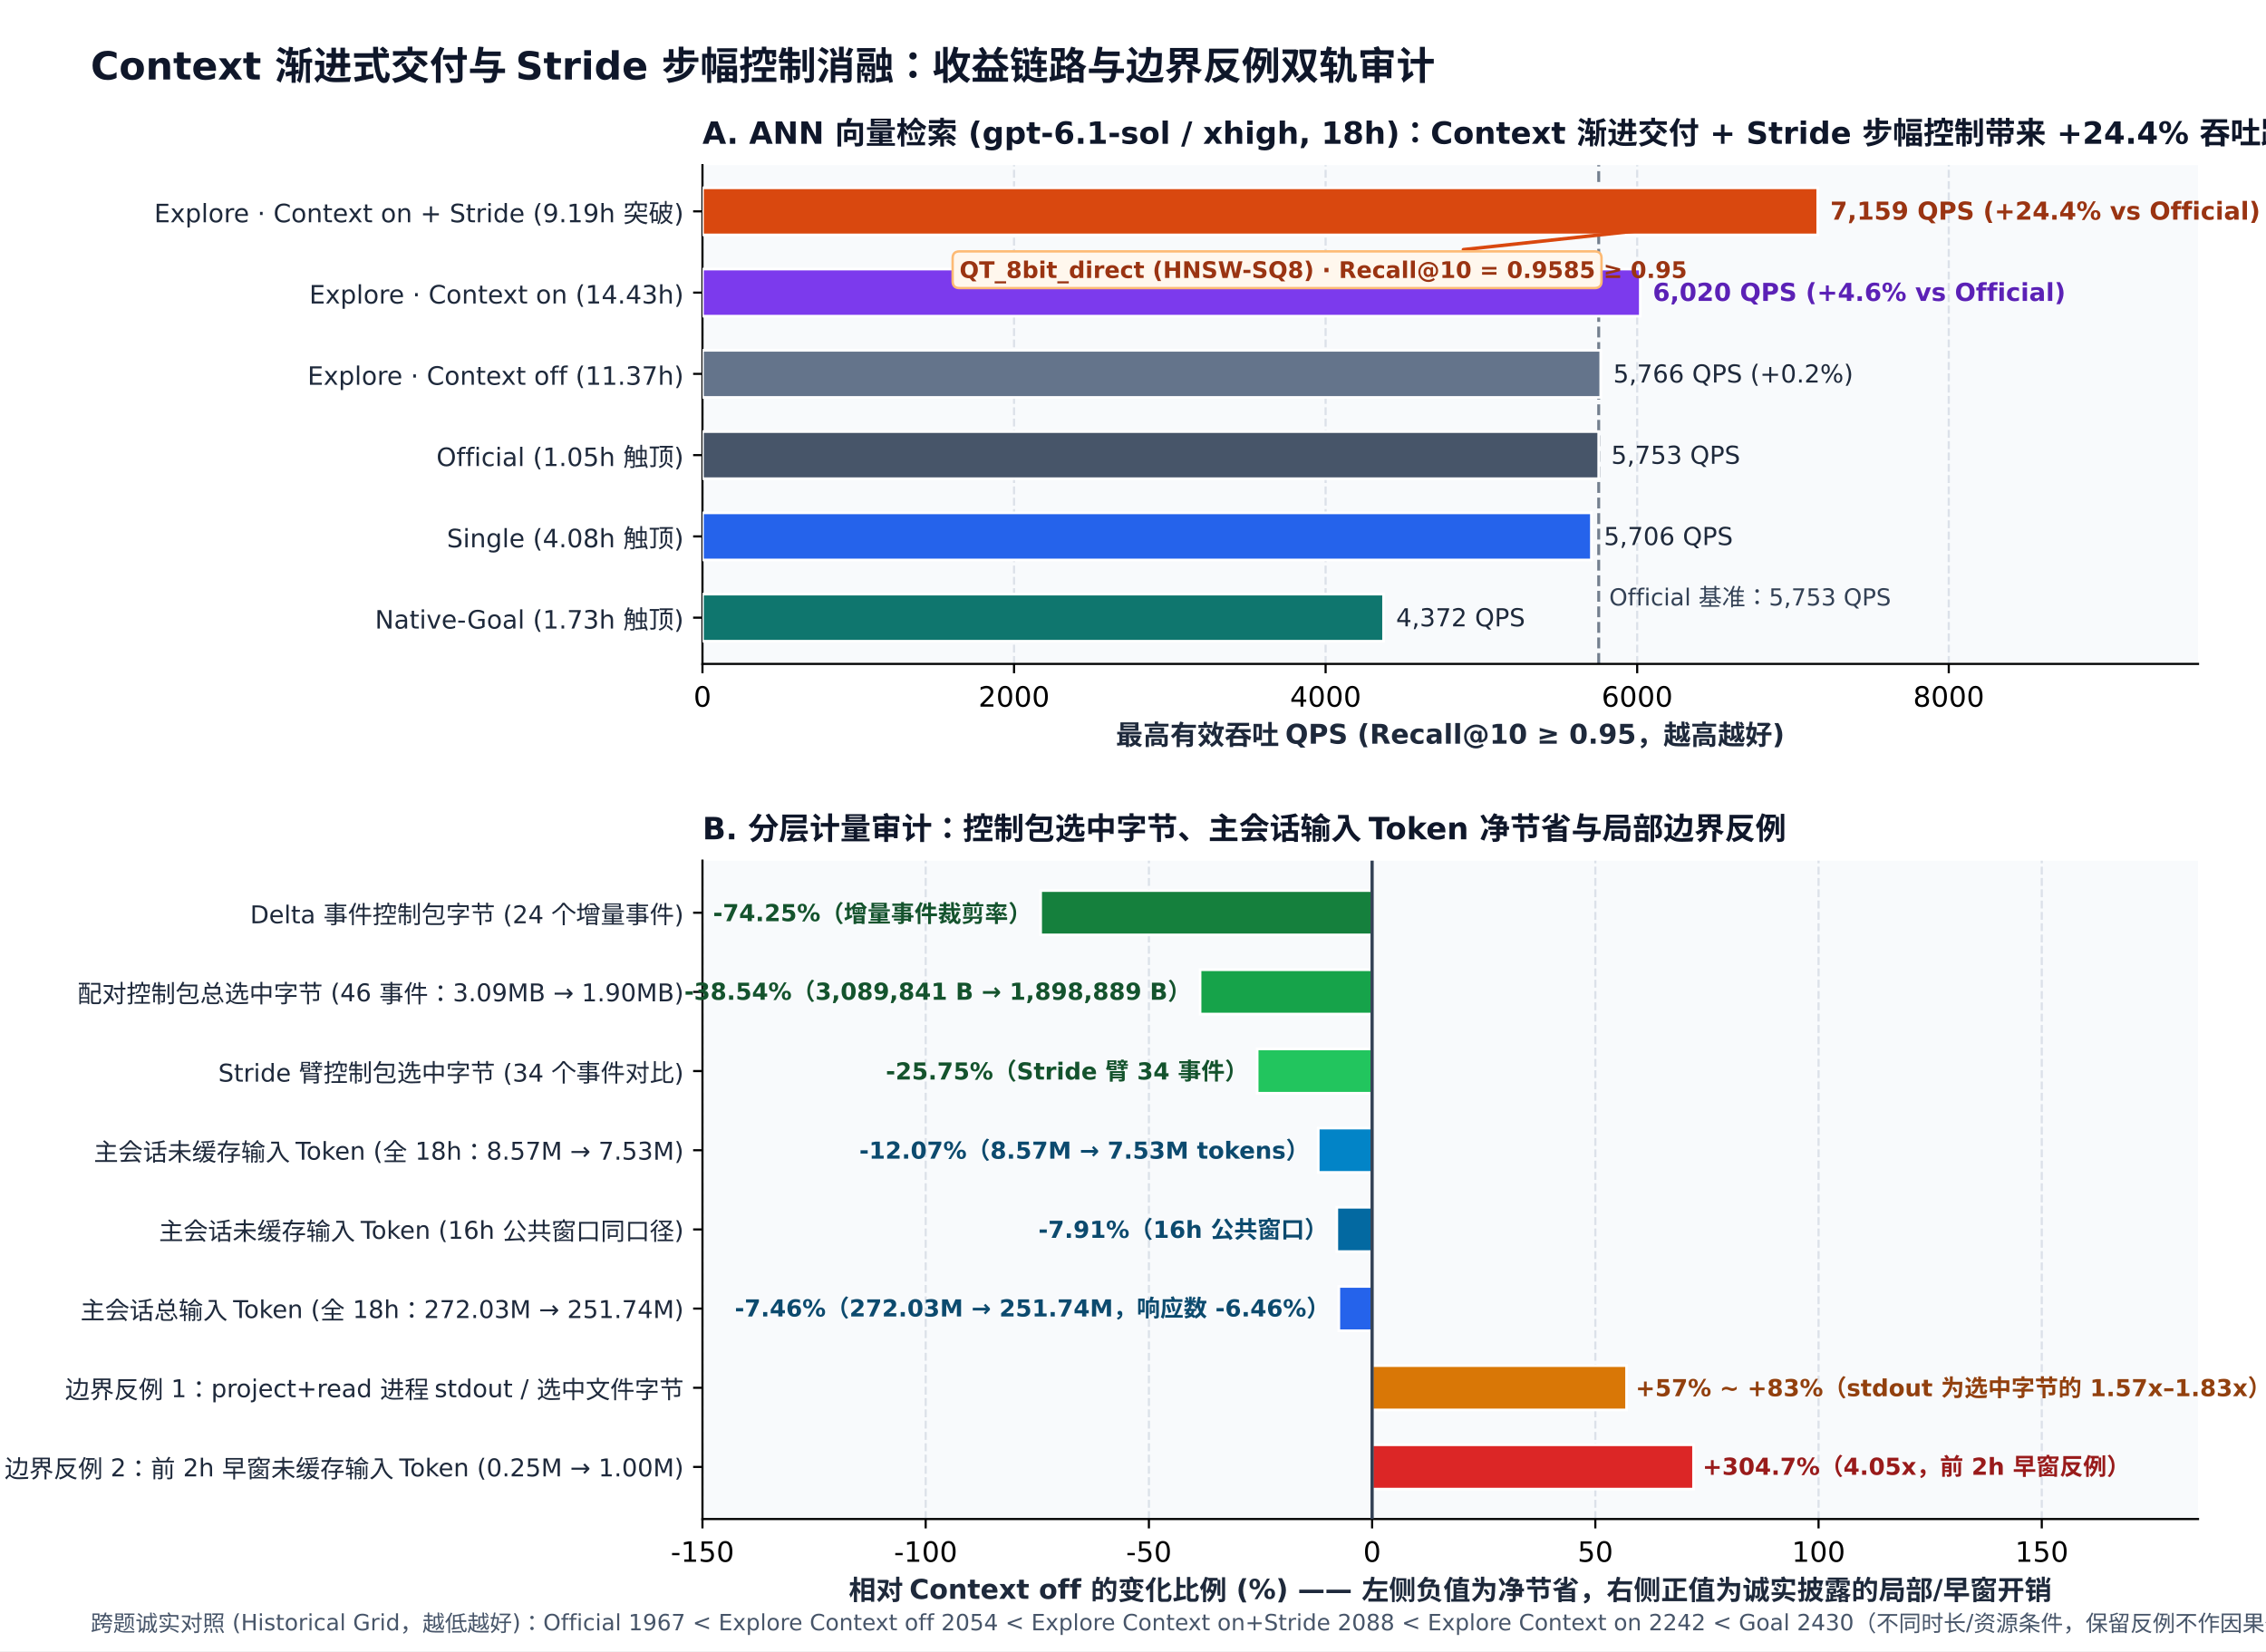
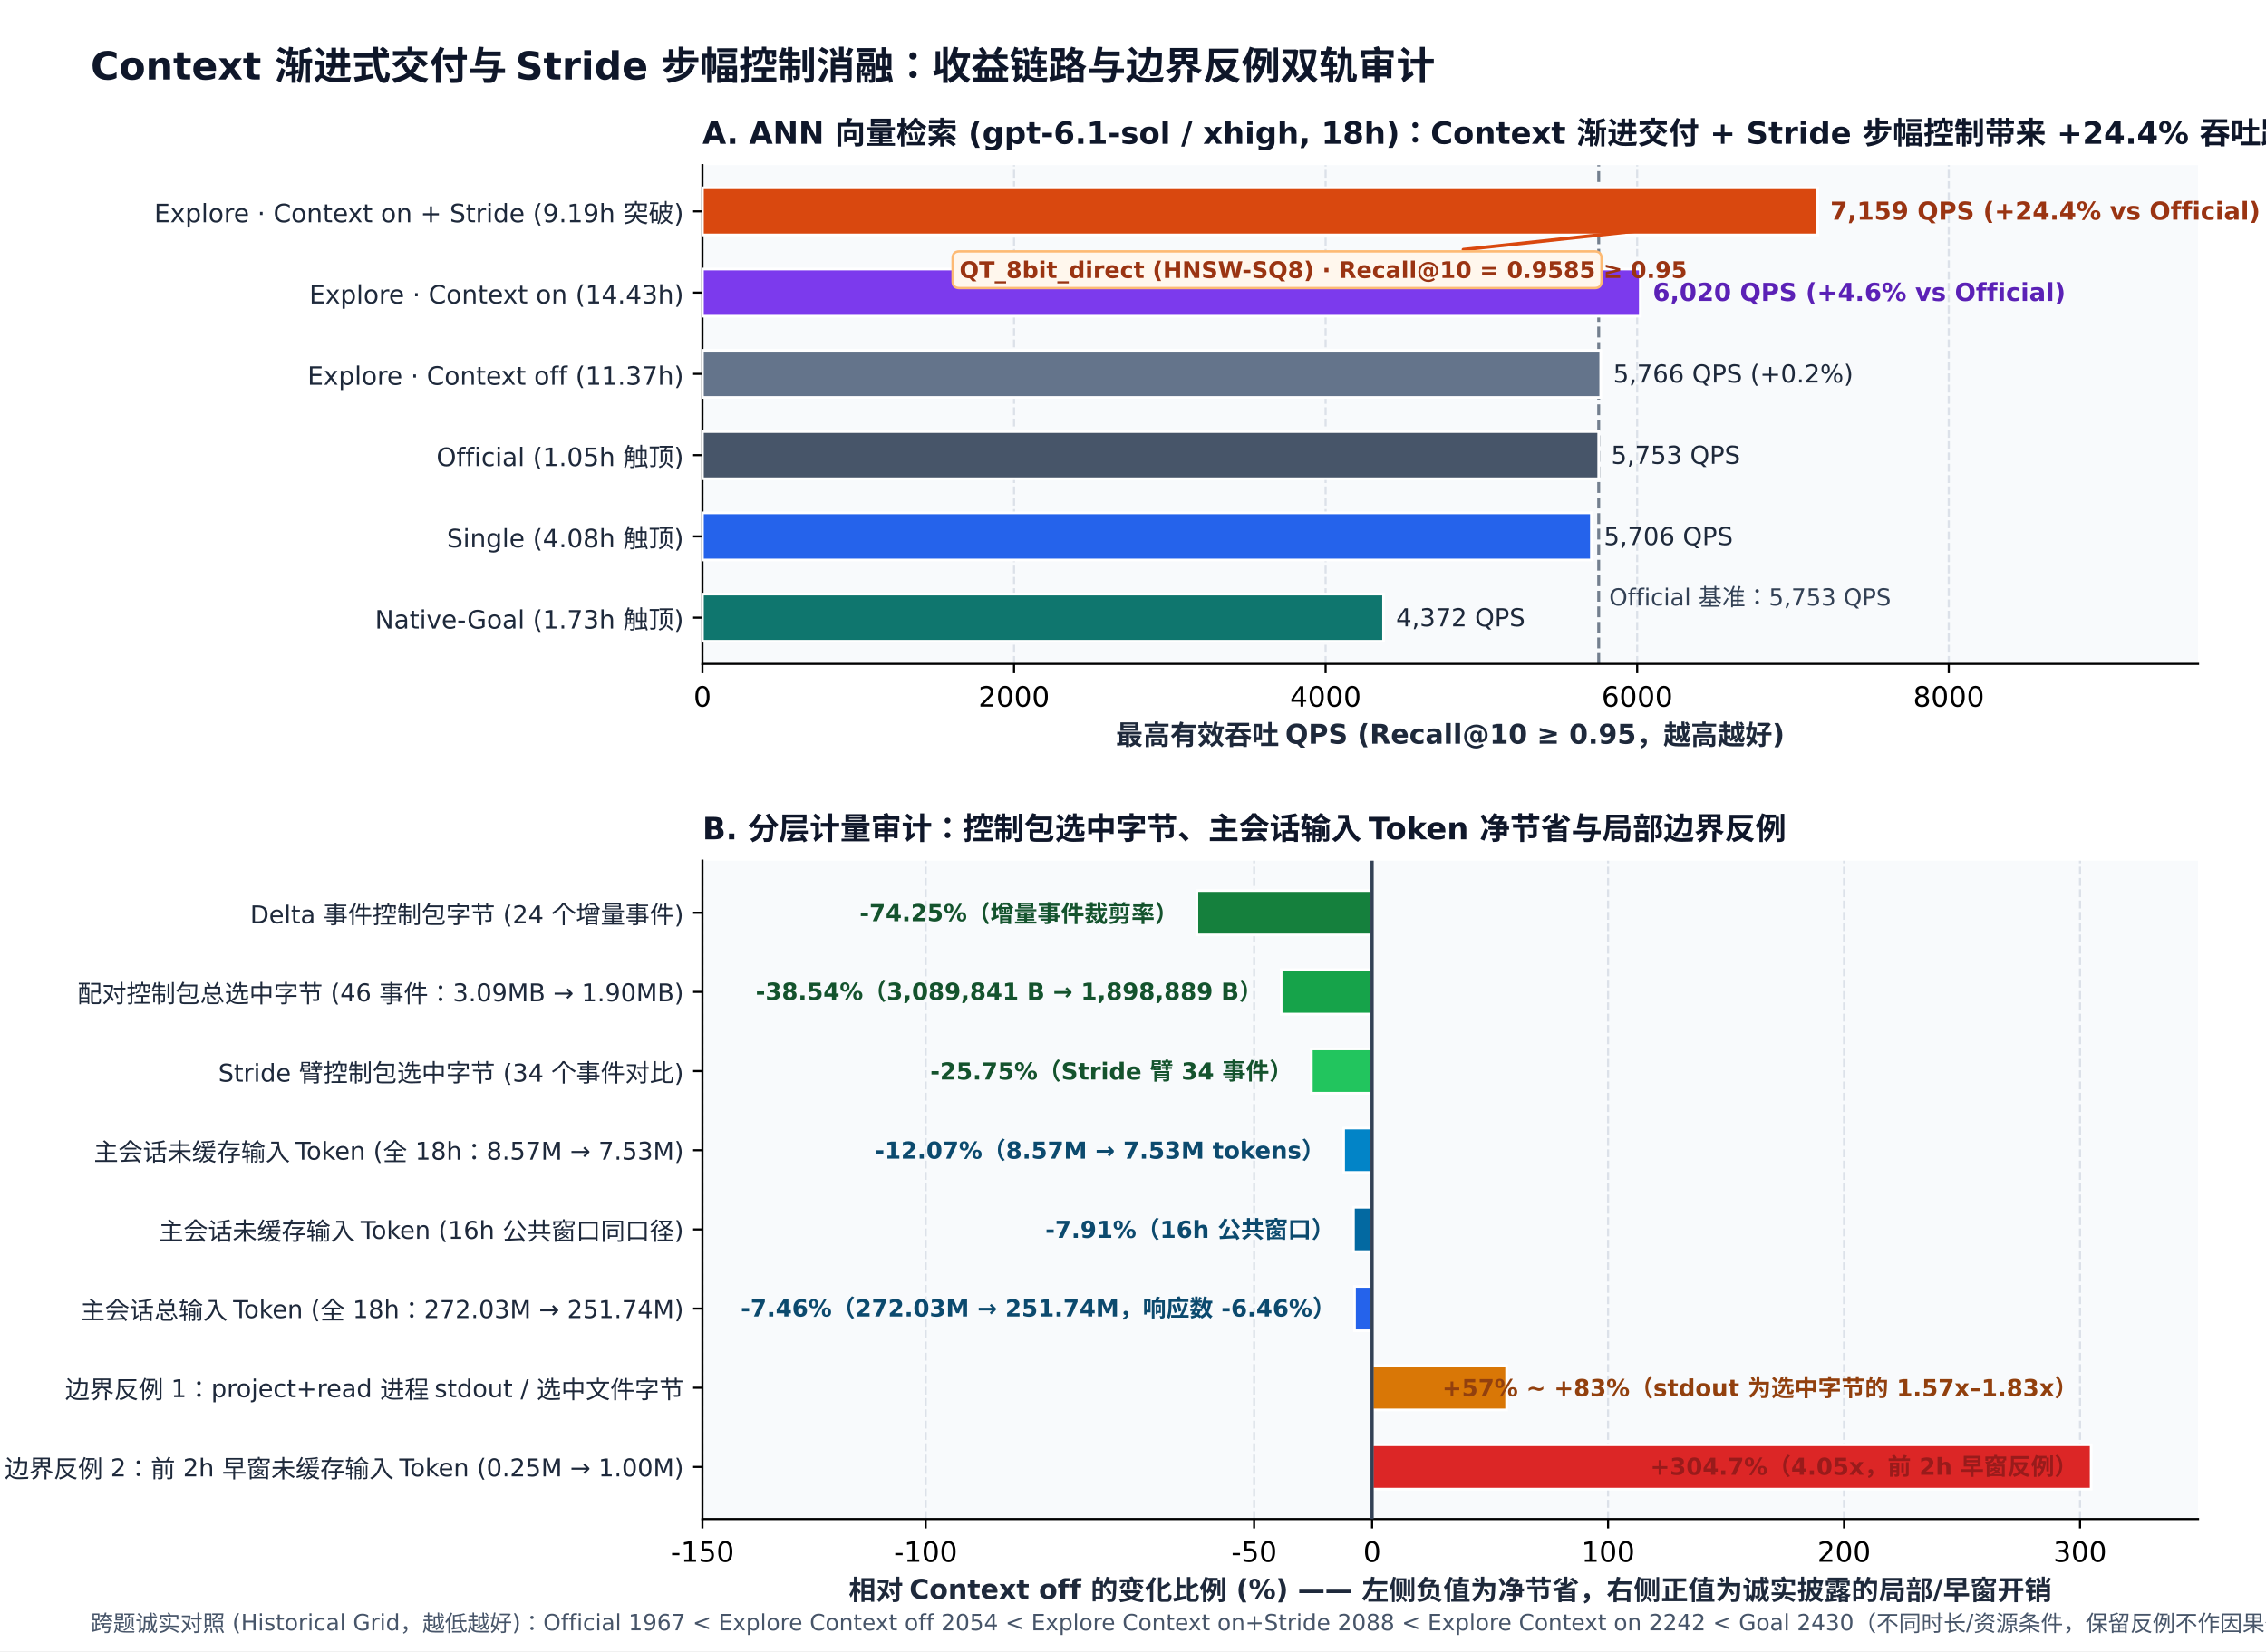
<svg xmlns="http://www.w3.org/2000/svg" xmlns:xlink="http://www.w3.org/1999/xlink" width="849.6pt" height="619.2pt" viewBox="0 0 849.6 619.2" version="1.1">
  <defs>
    <style type="text/css">*{stroke-linejoin: round; stroke-linecap: butt}</style>
  </defs>
  <g id="figure_1">
    <g id="patch_1">
      <path d="M 0 619.2 L 849.6 619.2 L 849.6 0 L 0 0 z " style="fill: #ffffff" />
    </g>
    <g id="axes_1">
      <g id="patch_2">
        <path d="M 263.376 248.976 L 824.112 248.976 L 824.112 61.92 L 263.376 61.92 z " style="fill: #f8fafc" />
      </g>
      <g id="matplotlib.axis_1">
        <g id="xtick_1">
          <g id="line2d_1">
            <path d="M 263.376 248.976 L 263.376 61.92 " clip-path="url(#pa1ba280558)" style="fill: none; stroke-dasharray: 2.96,1.28; stroke-dashoffset: 0; stroke: #94a3b8; stroke-opacity: 0.28; stroke-width: 0.8" />
          </g>
          <g id="line2d_2">
            <defs>
              <path id="m79203ea6a9" d="M 0 0 L 0 3.5 " style="stroke: #000000; stroke-width: 0.8" />
            </defs>
            <g>
              <use xlink:href="#m79203ea6a9" x="263.376" y="248.976" style="stroke: #000000; stroke-width: 0.8" />
            </g>
          </g>
          <g id="text_1">
            <text style="font-size: 10.5px; font-family: 'PingFang SC', 'Heiti TC', 'Arial Unicode MS', 'DejaVu Sans', sans-serif; text-anchor: middle" x="263.376" y="265.006" transform="rotate(-0 263.376 265.0057)">0</text>
          </g>
        </g>
        <g id="xtick_2">
          <g id="line2d_3">
            <path d="M 380.196 248.976 L 380.196 61.92 " clip-path="url(#pa1ba280558)" style="fill: none; stroke-dasharray: 2.96,1.28; stroke-dashoffset: 0; stroke: #94a3b8; stroke-opacity: 0.28; stroke-width: 0.8" />
          </g>
          <g id="line2d_4">
            <g>
              <use xlink:href="#m79203ea6a9" x="380.196" y="248.976" style="stroke: #000000; stroke-width: 0.8" />
            </g>
          </g>
          <g id="text_2">
            <text style="font-size: 10.5px; font-family: 'PingFang SC', 'Heiti TC', 'Arial Unicode MS', 'DejaVu Sans', sans-serif; text-anchor: middle" x="380.196" y="265.006" transform="rotate(-0 380.196 265.0057)">2000</text>
          </g>
        </g>
        <g id="xtick_3">
          <g id="line2d_5">
            <path d="M 497.016 248.976 L 497.016 61.92 " clip-path="url(#pa1ba280558)" style="fill: none; stroke-dasharray: 2.96,1.28; stroke-dashoffset: 0; stroke: #94a3b8; stroke-opacity: 0.28; stroke-width: 0.8" />
          </g>
          <g id="line2d_6">
            <g>
              <use xlink:href="#m79203ea6a9" x="497.016" y="248.976" style="stroke: #000000; stroke-width: 0.8" />
            </g>
          </g>
          <g id="text_3">
            <text style="font-size: 10.5px; font-family: 'PingFang SC', 'Heiti TC', 'Arial Unicode MS', 'DejaVu Sans', sans-serif; text-anchor: middle" x="497.016" y="265.006" transform="rotate(-0 497.016 265.0057)">4000</text>
          </g>
        </g>
        <g id="xtick_4">
          <g id="line2d_7">
            <path d="M 613.836 248.976 L 613.836 61.92 " clip-path="url(#pa1ba280558)" style="fill: none; stroke-dasharray: 2.96,1.28; stroke-dashoffset: 0; stroke: #94a3b8; stroke-opacity: 0.28; stroke-width: 0.8" />
          </g>
          <g id="line2d_8">
            <g>
              <use xlink:href="#m79203ea6a9" x="613.836" y="248.976" style="stroke: #000000; stroke-width: 0.8" />
            </g>
          </g>
          <g id="text_4">
            <text style="font-size: 10.5px; font-family: 'PingFang SC', 'Heiti TC', 'Arial Unicode MS', 'DejaVu Sans', sans-serif; text-anchor: middle" x="613.836" y="265.006" transform="rotate(-0 613.836 265.0057)">6000</text>
          </g>
        </g>
        <g id="xtick_5">
          <g id="line2d_9">
            <path d="M 730.656 248.976 L 730.656 61.92 " clip-path="url(#pa1ba280558)" style="fill: none; stroke-dasharray: 2.96,1.28; stroke-dashoffset: 0; stroke: #94a3b8; stroke-opacity: 0.28; stroke-width: 0.8" />
          </g>
          <g id="line2d_10">
            <g>
              <use xlink:href="#m79203ea6a9" x="730.656" y="248.976" style="stroke: #000000; stroke-width: 0.8" />
            </g>
          </g>
          <g id="text_5">
            <text style="font-size: 10.5px; font-family: 'PingFang SC', 'Heiti TC', 'Arial Unicode MS', 'DejaVu Sans', sans-serif; text-anchor: middle" x="730.656" y="265.006" transform="rotate(-0 730.656 265.0057)">8000</text>
          </g>
        </g>
        <g id="text_6">
          <text style="font-weight: 700; font-size: 10.2px; font-family: 'PingFang SC', 'Heiti TC', 'Arial Unicode MS', 'DejaVu Sans', sans-serif; text-anchor: middle; fill: #1e293b" x="543.744" y="279.248" transform="rotate(-0 543.744 279.2477)">最高有效吞吐 QPS (Recall@10 ≥ 0.95，越高越好)</text>
        </g>
      </g>
      <g id="matplotlib.axis_2">
        <g id="ytick_1">
          <g id="line2d_11">
            <defs>
              <path id="mde96d54dc1" d="M 0 0 L -3.5 0 " style="stroke: #000000; stroke-width: 0.8" />
            </defs>
            <g>
              <use xlink:href="#mde96d54dc1" x="263.376" y="231.635" style="stroke: #000000; stroke-width: 0.8" />
            </g>
          </g>
          <g id="text_7">
            <text style="font-size: 9.5px; font-family: 'PingFang SC', 'Heiti TC', 'Arial Unicode MS', 'DejaVu Sans', sans-serif; text-anchor: end; fill: #1e293b" x="256.376" y="235.72" transform="rotate(-0 256.376 235.7204)">Native-Goal (1.73h 触顶)</text>
          </g>
        </g>
        <g id="ytick_2">
          <g id="line2d_12">
            <g>
              <use xlink:href="#mde96d54dc1" x="263.376" y="201.16" style="stroke: #000000; stroke-width: 0.8" />
            </g>
          </g>
          <g id="text_8">
            <text style="font-size: 9.5px; font-family: 'PingFang SC', 'Heiti TC', 'Arial Unicode MS', 'DejaVu Sans', sans-serif; text-anchor: end; fill: #1e293b" x="256.376" y="205.245" transform="rotate(-0 256.376 205.2454)">Single (4.08h 触顶)</text>
          </g>
        </g>
        <g id="ytick_3">
          <g id="line2d_13">
            <g>
              <use xlink:href="#mde96d54dc1" x="263.376" y="170.685" style="stroke: #000000; stroke-width: 0.8" />
            </g>
          </g>
          <g id="text_9">
            <text style="font-size: 9.5px; font-family: 'PingFang SC', 'Heiti TC', 'Arial Unicode MS', 'DejaVu Sans', sans-serif; text-anchor: end; fill: #1e293b" x="256.376" y="174.77" transform="rotate(-0 256.376 174.7704)">Official (1.05h 触顶)</text>
          </g>
        </g>
        <g id="ytick_4">
          <g id="line2d_14">
            <g>
              <use xlink:href="#mde96d54dc1" x="263.376" y="140.21" style="stroke: #000000; stroke-width: 0.8" />
            </g>
          </g>
          <g id="text_10">
            <text style="font-size: 9.5px; font-family: 'PingFang SC', 'Heiti TC', 'Arial Unicode MS', 'DejaVu Sans', sans-serif; text-anchor: end; fill: #1e293b" x="256.376" y="144.295" transform="rotate(-0 256.376 144.2953)">Explore · Context off (11.37h)</text>
          </g>
        </g>
        <g id="ytick_5">
          <g id="line2d_15">
            <g>
              <use xlink:href="#mde96d54dc1" x="263.376" y="109.735" style="stroke: #000000; stroke-width: 0.8" />
            </g>
          </g>
          <g id="text_11">
            <text style="font-size: 9.5px; font-family: 'PingFang SC', 'Heiti TC', 'Arial Unicode MS', 'DejaVu Sans', sans-serif; text-anchor: end; fill: #1e293b" x="256.376" y="113.82" transform="rotate(-0 256.376 113.8203)">Explore · Context on (14.43h)</text>
          </g>
        </g>
        <g id="ytick_6">
          <g id="line2d_16">
            <g>
              <use xlink:href="#mde96d54dc1" x="263.376" y="79.26" style="stroke: #000000; stroke-width: 0.8" />
            </g>
          </g>
          <g id="text_12">
            <text style="font-size: 9.5px; font-family: 'PingFang SC', 'Heiti TC', 'Arial Unicode MS', 'DejaVu Sans', sans-serif; text-anchor: end; fill: #1e293b" x="256.376" y="83.345" transform="rotate(-0 256.376 83.34529)">Explore · Context on + Stride (9.19h 突破)</text>
          </g>
        </g>
      </g>
      <g id="line2d_17">
        <path d="M 599.409 248.976 L 599.409 61.92 " clip-path="url(#pa1ba280558)" style="fill: none; stroke-dasharray: 4.07,1.76; stroke-dashoffset: 0; stroke: #475569; stroke-opacity: 0.75; stroke-width: 1.1" />
      </g>
      <g id="patch_3">
        <path d="M 263.376 248.976 L 263.376 61.92 " style="fill: none; stroke: #000000; stroke-width: 0.8; stroke-linejoin: miter; stroke-linecap: square" />
      </g>
      <g id="patch_4">
        <path d="M 263.376 248.976 L 824.112 248.976 " style="fill: none; stroke: #000000; stroke-width: 0.8; stroke-linejoin: miter; stroke-linecap: square" />
      </g>
      <g id="patch_5">
        <path d="M 263.376 240.473 L 518.745 240.473 L 518.745 222.798 L 263.376 222.798 z " clip-path="url(#pa1ba280558)" style="fill: #0f766e; stroke: #ffffff; stroke-linejoin: miter" />
      </g>
      <g id="patch_6">
        <path d="M 263.376 209.998 L 596.663 209.998 L 596.663 192.323 L 263.376 192.323 z " clip-path="url(#pa1ba280558)" style="fill: #2563eb; stroke: #ffffff; stroke-linejoin: miter" />
      </g>
      <g id="patch_7">
        <path d="M 263.376 179.523 L 599.409 179.523 L 599.409 161.848 L 263.376 161.848 z " clip-path="url(#pa1ba280558)" style="fill: #475569; stroke: #ffffff; stroke-linejoin: miter" />
      </g>
      <g id="patch_8">
        <path d="M 263.376 149.048 L 600.168 149.048 L 600.168 131.373 L 263.376 131.373 z " clip-path="url(#pa1ba280558)" style="fill: #64748b; stroke: #ffffff; stroke-linejoin: miter" />
      </g>
      <g id="patch_9">
        <path d="M 263.376 118.573 L 615.004 118.573 L 615.004 100.898 L 263.376 100.898 z " clip-path="url(#pa1ba280558)" style="fill: #7c3aed; stroke: #ffffff; stroke-linejoin: miter" />
      </g>
      <g id="patch_10">
        <path d="M 263.376 88.098 L 681.533 88.098 L 681.533 70.423 L 263.376 70.423 z " clip-path="url(#pa1ba280558)" style="fill: #d9480f; stroke: #ffffff; stroke-linejoin: miter" />
      </g>
      <g id="text_13">
        <text style="font-size: 8.8px; font-family: 'PingFang SC', 'Heiti TC', 'Arial Unicode MS', 'DejaVu Sans', sans-serif; text-anchor: start; fill: #334155" x="603.322" y="227.064" transform="rotate(-0 603.3222 227.0642)">Official 基准：5,753 QPS</text>
      </g>
      <g id="text_14">
        <text style="font-size: 9.3px; font-family: 'PingFang SC', 'Heiti TC', 'Arial Unicode MS', 'DejaVu Sans', sans-serif; text-anchor: start; fill: #1e293b" x="523.417" y="234.886" transform="rotate(-0 523.4173 234.8861)">4,372 QPS</text>
      </g>
      <g id="text_15">
        <text style="font-size: 9.3px; font-family: 'PingFang SC', 'Heiti TC', 'Arial Unicode MS', 'DejaVu Sans', sans-serif; text-anchor: start; fill: #1e293b" x="601.336" y="204.411" transform="rotate(-0 601.3363 204.411)">5,706 QPS</text>
      </g>
      <g id="text_16">
        <text style="font-size: 9.3px; font-family: 'PingFang SC', 'Heiti TC', 'Arial Unicode MS', 'DejaVu Sans', sans-serif; text-anchor: start; fill: #1e293b" x="604.082" y="173.936" transform="rotate(-0 604.0815 173.936)">5,753 QPS</text>
      </g>
      <g id="text_17">
        <text style="font-size: 9.3px; font-family: 'PingFang SC', 'Heiti TC', 'Arial Unicode MS', 'DejaVu Sans', sans-serif; text-anchor: start; fill: #1e293b" x="604.841" y="143.461" transform="rotate(-0 604.8409 143.461)">5,766 QPS  (+0.2%)</text>
      </g>
      <g id="text_18">
        <text style="font-weight: 700; font-size: 9.3px; font-family: 'PingFang SC', 'Heiti TC', 'Arial Unicode MS', 'DejaVu Sans', sans-serif; text-anchor: start; fill: #5b21b6" x="619.677" y="112.86" transform="rotate(-0 619.677 112.8603)">6,020 QPS  (+4.6% vs Official)</text>
      </g>
      <g id="text_19">
        <text style="font-weight: 700; font-size: 9.3px; font-family: 'PingFang SC', 'Heiti TC', 'Arial Unicode MS', 'DejaVu Sans', sans-serif; text-anchor: start; fill: #9a3412" x="686.206" y="82.385" transform="rotate(-0 686.206 82.38523)">7,159 QPS  (+24.4% vs Official)</text>
      </g>
      <g id="text_20">
        <text style="font-weight: 700; font-size: 11.5px; font-family: 'PingFang SC', 'Heiti TC', 'Arial Unicode MS', 'DejaVu Sans', sans-serif; text-anchor: start; fill: #0f172a" x="263.376" y="53.92" transform="rotate(-0 263.376 53.92)">A. ANN 向量检索 (gpt-6.1-sol / xhigh, 18h)：Context 渐进交付 + Stride 步幅控制带来 +24.4% 吞吐跃升</text>
      </g>
      <g id="patch_11">
        <path d="M 548.674 93.609 Q 614.108 86.542 678.097 79.631 " style="fill: none; stroke: #d9480f; stroke-width: 1.3; stroke-linecap: round" />
        <path d="M 674.493 78.291 L 678.097 79.631 L 674.862 81.711 " style="fill: none; stroke: #d9480f; stroke-width: 1.3; stroke-linecap: round" />
      </g>
      <g id="text_21">
        <g id="patch_12">
          <path d="M 359.752 108.034 L 597.885 108.034 Q 600.465 108.034 600.465 105.454 L 600.465 96.854 Q 600.465 94.274 597.885 94.274 L 359.752 94.274 Q 357.173 94.274 357.173 96.854 L 357.173 105.454 Q 357.173 108.034 359.752 108.034 z " style="fill: #fff7ed; stroke: #fdba74; stroke-width: 0.9; stroke-linejoin: miter" />
        </g>
        <text style="font-weight: 700; font-size: 8.6px; font-family: 'PingFang SC', 'Heiti TC', 'Arial Unicode MS', 'DejaVu Sans', sans-serif; text-anchor: start; fill: #9a3412" x="359.752" y="104.25" transform="rotate(-0 359.7525 104.2498)">QT_8bit_direct (HNSW-SQ8) · Recall@10 = 0.9585 ≥ 0.95</text>
      </g>
    </g>
    <g id="axes_2">
      <g id="patch_13">
        <path d="M 263.376 569.664 L 824.112 569.664 L 824.112 322.75 L 263.376 322.75 z " style="fill: #f8fafc" />
      </g>
      <g id="matplotlib.axis_3">
        <g id="xtick_6">
          <g id="line2d_18">
            <path d="M 263.376 569.664 L 263.376 322.75 " clip-path="url(#p8bb7d4836f)" style="fill: none; stroke-dasharray: 2.96,1.28; stroke-dashoffset: 0; stroke: #94a3b8; stroke-opacity: 0.28; stroke-width: 0.8" />
          </g>
          <g id="line2d_19">
            <g>
              <use xlink:href="#m79203ea6a9" x="263.376" y="569.664" style="stroke: #000000; stroke-width: 0.8" />
            </g>
          </g>
          <g id="text_22">
            <text style="font-size: 10.5px; font-family: 'PingFang SC', 'Heiti TC', 'Arial Unicode MS', 'DejaVu Sans', sans-serif; text-anchor: middle" x="263.376" y="585.694" transform="rotate(-0 263.376 585.694)">-150</text>
          </g>
        </g>
        <g id="xtick_7">
          <g id="line2d_20">
            <path d="M 347.068 569.664 L 347.068 322.75 " clip-path="url(#p8bb7d4836f)" style="fill: none; stroke-dasharray: 2.96,1.28; stroke-dashoffset: 0; stroke: #94a3b8; stroke-opacity: 0.28; stroke-width: 0.8" />
          </g>
          <g id="line2d_21">
            <g>
              <use xlink:href="#m79203ea6a9" x="347.068" y="569.664" style="stroke: #000000; stroke-width: 0.8" />
            </g>
          </g>
          <g id="text_23">
            <text style="font-size: 10.5px; font-family: 'PingFang SC', 'Heiti TC', 'Arial Unicode MS', 'DejaVu Sans', sans-serif; text-anchor: middle" x="347.068" y="585.694" transform="rotate(-0 347.0679 585.694)">-100</text>
          </g>
        </g>
        <g id="xtick_8">
          <g id="line2d_22">
-             <path d="M 430.76 569.664 L 430.76 322.75 " clip-path="url(#p8bb7d4836f)" style="fill: none; stroke-dasharray: 2.96,1.28; stroke-dashoffset: 0; stroke: #94a3b8; stroke-opacity: 0.28; stroke-width: 0.8" />
+             <path d="M 470.215 569.664 L 470.215 322.75 " clip-path="url(#p8bb7d4836f)" style="fill: none; stroke-dasharray: 2.96,1.28; stroke-dashoffset: 0; stroke: #94a3b8; stroke-opacity: 0.28; stroke-width: 0.8" />
          </g>
          <g id="line2d_23">
            <g>
-               <use xlink:href="#m79203ea6a9" x="430.76" y="569.664" style="stroke: #000000; stroke-width: 0.8" />
+               <use xlink:href="#m79203ea6a9" x="470.215" y="569.664" style="stroke: #000000; stroke-width: 0.8" />
            </g>
          </g>
          <g id="text_24">
-             <text style="font-size: 10.5px; font-family: 'PingFang SC', 'Heiti TC', 'Arial Unicode MS', 'DejaVu Sans', sans-serif; text-anchor: middle" x="430.76" y="585.694" transform="rotate(-0 430.7599 585.694)">-50</text>
+             <text style="font-size: 10.5px; font-family: 'PingFang SC', 'Heiti TC', 'Arial Unicode MS', 'DejaVu Sans', sans-serif; text-anchor: middle" x="470.215" y="585.694" transform="rotate(-0 470.2147 585.694)">-50</text>
          </g>
        </g>
        <g id="xtick_9">
          <g id="line2d_24">
            <path d="M 514.452 569.664 L 514.452 322.75 " clip-path="url(#p8bb7d4836f)" style="fill: none; stroke-dasharray: 2.96,1.28; stroke-dashoffset: 0; stroke: #94a3b8; stroke-opacity: 0.28; stroke-width: 0.8" />
          </g>
          <g id="line2d_25">
            <g>
              <use xlink:href="#m79203ea6a9" x="514.452" y="569.664" style="stroke: #000000; stroke-width: 0.8" />
            </g>
          </g>
          <g id="text_25">
            <text style="font-size: 10.5px; font-family: 'PingFang SC', 'Heiti TC', 'Arial Unicode MS', 'DejaVu Sans', sans-serif; text-anchor: middle" x="514.452" y="585.694" transform="rotate(-0 514.4518 585.694)">0</text>
          </g>
        </g>
        <g id="xtick_10">
          <g id="line2d_26">
-             <path d="M 598.144 569.664 L 598.144 322.75 " clip-path="url(#p8bb7d4836f)" style="fill: none; stroke-dasharray: 2.96,1.28; stroke-dashoffset: 0; stroke: #94a3b8; stroke-opacity: 0.28; stroke-width: 0.8" />
+             <path d="M 602.926 569.664 L 602.926 322.75 " clip-path="url(#p8bb7d4836f)" style="fill: none; stroke-dasharray: 2.96,1.28; stroke-dashoffset: 0; stroke: #94a3b8; stroke-opacity: 0.28; stroke-width: 0.8" />
          </g>
          <g id="line2d_27">
            <g>
-               <use xlink:href="#m79203ea6a9" x="598.144" y="569.664" style="stroke: #000000; stroke-width: 0.8" />
+               <use xlink:href="#m79203ea6a9" x="602.926" y="569.664" style="stroke: #000000; stroke-width: 0.8" />
            </g>
          </g>
          <g id="text_26">
-             <text style="font-size: 10.5px; font-family: 'PingFang SC', 'Heiti TC', 'Arial Unicode MS', 'DejaVu Sans', sans-serif; text-anchor: middle" x="598.144" y="585.694" transform="rotate(-0 598.1438 585.694)">50</text>
+             <text style="font-size: 10.5px; font-family: 'PingFang SC', 'Heiti TC', 'Arial Unicode MS', 'DejaVu Sans', sans-serif; text-anchor: middle" x="602.926" y="585.694" transform="rotate(-0 602.9262 585.694)">100</text>
          </g>
        </g>
        <g id="xtick_11">
          <g id="line2d_28">
-             <path d="M 681.836 569.664 L 681.836 322.75 " clip-path="url(#p8bb7d4836f)" style="fill: none; stroke-dasharray: 2.96,1.28; stroke-dashoffset: 0; stroke: #94a3b8; stroke-opacity: 0.28; stroke-width: 0.8" />
+             <path d="M 691.4 569.664 L 691.4 322.75 " clip-path="url(#p8bb7d4836f)" style="fill: none; stroke-dasharray: 2.96,1.28; stroke-dashoffset: 0; stroke: #94a3b8; stroke-opacity: 0.28; stroke-width: 0.8" />
          </g>
          <g id="line2d_29">
            <g>
-               <use xlink:href="#m79203ea6a9" x="681.836" y="569.664" style="stroke: #000000; stroke-width: 0.8" />
+               <use xlink:href="#m79203ea6a9" x="691.4" y="569.664" style="stroke: #000000; stroke-width: 0.8" />
            </g>
          </g>
          <g id="text_27">
-             <text style="font-size: 10.5px; font-family: 'PingFang SC', 'Heiti TC', 'Arial Unicode MS', 'DejaVu Sans', sans-serif; text-anchor: middle" x="681.836" y="585.694" transform="rotate(-0 681.8357 585.694)">100</text>
+             <text style="font-size: 10.5px; font-family: 'PingFang SC', 'Heiti TC', 'Arial Unicode MS', 'DejaVu Sans', sans-serif; text-anchor: middle" x="691.4" y="585.694" transform="rotate(-0 691.4005 585.694)">200</text>
          </g>
        </g>
        <g id="xtick_12">
          <g id="line2d_30">
-             <path d="M 765.528 569.664 L 765.528 322.75 " clip-path="url(#p8bb7d4836f)" style="fill: none; stroke-dasharray: 2.96,1.28; stroke-dashoffset: 0; stroke: #94a3b8; stroke-opacity: 0.28; stroke-width: 0.8" />
+             <path d="M 779.875 569.664 L 779.875 322.75 " clip-path="url(#p8bb7d4836f)" style="fill: none; stroke-dasharray: 2.96,1.28; stroke-dashoffset: 0; stroke: #94a3b8; stroke-opacity: 0.28; stroke-width: 0.8" />
          </g>
          <g id="line2d_31">
            <g>
-               <use xlink:href="#m79203ea6a9" x="765.528" y="569.664" style="stroke: #000000; stroke-width: 0.8" />
+               <use xlink:href="#m79203ea6a9" x="779.875" y="569.664" style="stroke: #000000; stroke-width: 0.8" />
            </g>
          </g>
          <g id="text_28">
-             <text style="font-size: 10.5px; font-family: 'PingFang SC', 'Heiti TC', 'Arial Unicode MS', 'DejaVu Sans', sans-serif; text-anchor: middle" x="765.528" y="585.694" transform="rotate(-0 765.5276 585.694)">150</text>
+             <text style="font-size: 10.5px; font-family: 'PingFang SC', 'Heiti TC', 'Arial Unicode MS', 'DejaVu Sans', sans-serif; text-anchor: middle" x="779.875" y="585.694" transform="rotate(-0 779.8748 585.694)">300</text>
          </g>
        </g>
        <g id="text_29">
          <text style="font-weight: 700; font-size: 10.2px; font-family: 'PingFang SC', 'Heiti TC', 'Arial Unicode MS', 'DejaVu Sans', sans-serif; text-anchor: middle; fill: #1e293b" x="543.744" y="599.936" transform="rotate(-0 543.744 599.936)">相对 Context off 的变化比例 (%) —— 左侧负值为净节省，右侧正值为诚实披露的局部/早窗开销</text>
        </g>
      </g>
      <g id="matplotlib.axis_4">
        <g id="ytick_7">
          <g id="line2d_32">
            <g>
              <use xlink:href="#mde96d54dc1" x="263.376" y="342.287" style="stroke: #000000; stroke-width: 0.8" />
            </g>
          </g>
          <g id="text_30">
            <text style="font-size: 9.2px; font-family: 'PingFang SC', 'Heiti TC', 'Arial Unicode MS', 'DejaVu Sans', sans-serif; text-anchor: end; fill: #1e293b" x="256.376" y="346.243" transform="rotate(-0 256.376 346.2434)">Delta 事件控制包字节 (24 个增量事件)</text>
          </g>
        </g>
        <g id="ytick_8">
          <g id="line2d_33">
            <g>
              <use xlink:href="#mde96d54dc1" x="263.376" y="371.979" style="stroke: #000000; stroke-width: 0.8" />
            </g>
          </g>
          <g id="text_31">
            <text style="font-size: 9.2px; font-family: 'PingFang SC', 'Heiti TC', 'Arial Unicode MS', 'DejaVu Sans', sans-serif; text-anchor: end; fill: #1e293b" x="256.376" y="375.935" transform="rotate(-0 256.376 375.9348)">配对控制包总选中字节 (46 事件：3.09MB → 1.90MB)</text>
          </g>
        </g>
        <g id="ytick_9">
          <g id="line2d_34">
            <g>
              <use xlink:href="#mde96d54dc1" x="263.376" y="401.67" style="stroke: #000000; stroke-width: 0.8" />
            </g>
          </g>
          <g id="text_32">
            <text style="font-size: 9.2px; font-family: 'PingFang SC', 'Heiti TC', 'Arial Unicode MS', 'DejaVu Sans', sans-serif; text-anchor: end; fill: #1e293b" x="256.376" y="405.626" transform="rotate(-0 256.376 405.6262)">Stride 臂控制包选中字节 (34 个事件对比)</text>
          </g>
        </g>
        <g id="ytick_10">
          <g id="line2d_35">
            <g>
              <use xlink:href="#mde96d54dc1" x="263.376" y="431.362" style="stroke: #000000; stroke-width: 0.8" />
            </g>
          </g>
          <g id="text_33">
            <text style="font-size: 9.2px; font-family: 'PingFang SC', 'Heiti TC', 'Arial Unicode MS', 'DejaVu Sans', sans-serif; text-anchor: end; fill: #1e293b" x="256.376" y="435.318" transform="rotate(-0 256.376 435.3175)">主会话未缓存输入 Token (全 18h：8.57M → 7.53M)</text>
          </g>
        </g>
        <g id="ytick_11">
          <g id="line2d_36">
            <g>
              <use xlink:href="#mde96d54dc1" x="263.376" y="461.053" style="stroke: #000000; stroke-width: 0.8" />
            </g>
          </g>
          <g id="text_34">
            <text style="font-size: 9.2px; font-family: 'PingFang SC', 'Heiti TC', 'Arial Unicode MS', 'DejaVu Sans', sans-serif; text-anchor: end; fill: #1e293b" x="256.376" y="465.009" transform="rotate(-0 256.376 465.0089)">主会话未缓存输入 Token (16h 公共窗口同口径)</text>
          </g>
        </g>
        <g id="ytick_12">
          <g id="line2d_37">
            <g>
              <use xlink:href="#mde96d54dc1" x="263.376" y="490.744" style="stroke: #000000; stroke-width: 0.8" />
            </g>
          </g>
          <g id="text_35">
            <text style="font-size: 9.2px; font-family: 'PingFang SC', 'Heiti TC', 'Arial Unicode MS', 'DejaVu Sans', sans-serif; text-anchor: end; fill: #1e293b" x="256.376" y="494.7" transform="rotate(-0 256.376 494.7003)">主会话总输入 Token (全 18h：272.03M → 251.74M)</text>
          </g>
        </g>
        <g id="ytick_13">
          <g id="line2d_38">
            <g>
              <use xlink:href="#mde96d54dc1" x="263.376" y="520.436" style="stroke: #000000; stroke-width: 0.8" />
            </g>
          </g>
          <g id="text_36">
            <text style="font-size: 9.2px; font-family: 'PingFang SC', 'Heiti TC', 'Arial Unicode MS', 'DejaVu Sans', sans-serif; text-anchor: end; fill: #1e293b" x="256.376" y="524.392" transform="rotate(-0 256.376 524.3917)">边界反例 1：project+read 进程 stdout / 选中文件字节</text>
          </g>
        </g>
        <g id="ytick_14">
          <g id="line2d_39">
            <g>
              <use xlink:href="#mde96d54dc1" x="263.376" y="550.127" style="stroke: #000000; stroke-width: 0.8" />
            </g>
          </g>
          <g id="text_37">
            <text style="font-size: 9.2px; font-family: 'PingFang SC', 'Heiti TC', 'Arial Unicode MS', 'DejaVu Sans', sans-serif; text-anchor: end; fill: #1e293b" x="256.376" y="554.083" transform="rotate(-0 256.376 554.0831)">边界反例 2：前 2h 早窗未缓存输入 Token (0.25M → 1.00M)</text>
          </g>
        </g>
      </g>
      <g id="patch_14">
        <path d="M 263.376 569.664 L 263.376 322.75 " style="fill: none; stroke: #000000; stroke-width: 0.8; stroke-linejoin: miter; stroke-linecap: square" />
      </g>
      <g id="patch_15">
        <path d="M 263.376 569.664 L 824.112 569.664 " style="fill: none; stroke: #000000; stroke-width: 0.8; stroke-linejoin: miter; stroke-linecap: square" />
      </g>
      <g id="patch_16">
-         <path d="M 514.452 350.601 L 390.169 350.601 L 390.169 333.974 L 514.452 333.974 z " clip-path="url(#p8bb7d4836f)" style="fill: #15803d; stroke: #ffffff; stroke-linejoin: miter" />
+         <path d="M 514.452 350.601 L 448.76 350.601 L 448.76 333.974 L 514.452 333.974 z " clip-path="url(#p8bb7d4836f)" style="fill: #15803d; stroke: #ffffff; stroke-linejoin: miter" />
      </g>
      <g id="patch_17">
-         <path d="M 514.452 380.292 L 449.942 380.292 L 449.942 363.665 L 514.452 363.665 z " clip-path="url(#p8bb7d4836f)" style="fill: #16a34a; stroke: #ffffff; stroke-linejoin: miter" />
+         <path d="M 514.452 380.292 L 480.354 380.292 L 480.354 363.665 L 514.452 363.665 z " clip-path="url(#p8bb7d4836f)" style="fill: #16a34a; stroke: #ffffff; stroke-linejoin: miter" />
      </g>
      <g id="patch_18">
-         <path d="M 514.452 409.984 L 471.35 409.984 L 471.35 393.357 L 514.452 393.357 z " clip-path="url(#p8bb7d4836f)" style="fill: #22c55e; stroke: #ffffff; stroke-linejoin: miter" />
+         <path d="M 514.452 409.984 L 491.67 409.984 L 491.67 393.357 L 514.452 393.357 z " clip-path="url(#p8bb7d4836f)" style="fill: #22c55e; stroke: #ffffff; stroke-linejoin: miter" />
      </g>
      <g id="patch_19">
-         <path d="M 514.452 439.675 L 494.249 439.675 L 494.249 423.048 L 514.452 423.048 z " clip-path="url(#p8bb7d4836f)" style="fill: #0284c7; stroke: #ffffff; stroke-linejoin: miter" />
+         <path d="M 514.452 439.675 L 503.773 439.675 L 503.773 423.048 L 514.452 423.048 z " clip-path="url(#p8bb7d4836f)" style="fill: #0284c7; stroke: #ffffff; stroke-linejoin: miter" />
      </g>
      <g id="patch_20">
-         <path d="M 514.452 469.367 L 501.212 469.367 L 501.212 452.739 L 514.452 452.739 z " clip-path="url(#p8bb7d4836f)" style="fill: #0369a1; stroke: #ffffff; stroke-linejoin: miter" />
+         <path d="M 514.452 469.367 L 507.454 469.367 L 507.454 452.739 L 514.452 452.739 z " clip-path="url(#p8bb7d4836f)" style="fill: #0369a1; stroke: #ffffff; stroke-linejoin: miter" />
      </g>
      <g id="patch_21">
-         <path d="M 514.452 499.058 L 501.965 499.058 L 501.965 482.431 L 514.452 482.431 z " clip-path="url(#p8bb7d4836f)" style="fill: #2563eb; stroke: #ffffff; stroke-linejoin: miter" />
+         <path d="M 514.452 499.058 L 507.852 499.058 L 507.852 482.431 L 514.452 482.431 z " clip-path="url(#p8bb7d4836f)" style="fill: #2563eb; stroke: #ffffff; stroke-linejoin: miter" />
      </g>
      <g id="patch_22">
-         <path d="M 514.452 528.749 L 609.861 528.749 L 609.861 512.122 L 514.452 512.122 z " clip-path="url(#p8bb7d4836f)" style="fill: #d97706; stroke: #ffffff; stroke-linejoin: miter" />
+         <path d="M 514.452 528.749 L 564.882 528.749 L 564.882 512.122 L 514.452 512.122 z " clip-path="url(#p8bb7d4836f)" style="fill: #d97706; stroke: #ffffff; stroke-linejoin: miter" />
      </g>
      <g id="patch_23">
-         <path d="M 514.452 558.441 L 634.968 558.441 L 634.968 541.813 L 514.452 541.813 z " clip-path="url(#p8bb7d4836f)" style="fill: #dc2626; stroke: #ffffff; stroke-linejoin: miter" />
+         <path d="M 514.452 558.441 L 784.033 558.441 L 784.033 541.813 L 514.452 541.813 z " clip-path="url(#p8bb7d4836f)" style="fill: #dc2626; stroke: #ffffff; stroke-linejoin: miter" />
      </g>
      <g id="text_38">
-         <text style="font-weight: 700; font-size: 8.8px; font-family: 'PingFang SC', 'Heiti TC', 'Arial Unicode MS', 'DejaVu Sans', sans-serif; text-anchor: end; fill: #14532d" x="386.822" y="345.455" transform="rotate(-0 386.8216 345.4554)">-74.25%（增量事件裁剪率）</text>
+         <text style="font-weight: 700; font-size: 8.8px; font-family: 'PingFang SC', 'Heiti TC', 'Arial Unicode MS', 'DejaVu Sans', sans-serif; text-anchor: end; fill: #14532d" x="441.76" y="345.455" transform="rotate(-0 441.7596 345.4554)">-74.25%（增量事件裁剪率）</text>
      </g>
      <g id="text_39">
-         <text style="font-weight: 700; font-size: 8.8px; font-family: 'PingFang SC', 'Heiti TC', 'Arial Unicode MS', 'DejaVu Sans', sans-serif; text-anchor: end; fill: #14532d" x="446.594" y="374.936" transform="rotate(-0 446.5944 374.9357)">-38.54%（3,089,841 B → 1,898,889 B）</text>
+         <text style="font-weight: 700; font-size: 8.8px; font-family: 'PingFang SC', 'Heiti TC', 'Arial Unicode MS', 'DejaVu Sans', sans-serif; text-anchor: end; fill: #14532d" x="473.354" y="374.936" transform="rotate(-0 473.3538 374.9357)">-38.54%（3,089,841 B → 1,898,889 B）</text>
      </g>
      <g id="text_40">
-         <text style="font-weight: 700; font-size: 8.8px; font-family: 'PingFang SC', 'Heiti TC', 'Arial Unicode MS', 'DejaVu Sans', sans-serif; text-anchor: end; fill: #14532d" x="468.003" y="404.838" transform="rotate(-0 468.0028 404.8382)">-25.75%（Stride 臂 34 事件）</text>
+         <text style="font-weight: 700; font-size: 8.8px; font-family: 'PingFang SC', 'Heiti TC', 'Arial Unicode MS', 'DejaVu Sans', sans-serif; text-anchor: end; fill: #14532d" x="484.67" y="404.838" transform="rotate(-0 484.6697 404.8382)">-25.75%（Stride 臂 34 事件）</text>
      </g>
      <g id="text_41">
-         <text style="font-weight: 700; font-size: 8.8px; font-family: 'PingFang SC', 'Heiti TC', 'Arial Unicode MS', 'DejaVu Sans', sans-serif; text-anchor: end; fill: #0c4a6e" x="490.901" y="434.53" transform="rotate(-0 490.9009 434.5295)">-12.07%（8.57M → 7.53M tokens）</text>
+         <text style="font-weight: 700; font-size: 8.8px; font-family: 'PingFang SC', 'Heiti TC', 'Arial Unicode MS', 'DejaVu Sans', sans-serif; text-anchor: end; fill: #0c4a6e" x="496.773" y="434.53" transform="rotate(-0 496.773 434.5295)">-12.07%（8.57M → 7.53M tokens）</text>
      </g>
      <g id="text_42">
-         <text style="font-weight: 700; font-size: 8.8px; font-family: 'PingFang SC', 'Heiti TC', 'Arial Unicode MS', 'DejaVu Sans', sans-serif; text-anchor: end; fill: #0c4a6e" x="497.864" y="464.221" transform="rotate(-0 497.8641 464.2209)">-7.91%（16h 公共窗口）</text>
+         <text style="font-weight: 700; font-size: 8.8px; font-family: 'PingFang SC', 'Heiti TC', 'Arial Unicode MS', 'DejaVu Sans', sans-serif; text-anchor: end; fill: #0c4a6e" x="500.454" y="464.221" transform="rotate(-0 500.4535 464.2209)">-7.91%（16h 公共窗口）</text>
      </g>
      <g id="text_43">
-         <text style="font-weight: 700; font-size: 8.8px; font-family: 'PingFang SC', 'Heiti TC', 'Arial Unicode MS', 'DejaVu Sans', sans-serif; text-anchor: end; fill: #0c4a6e" x="498.617" y="493.701" transform="rotate(-0 498.6173 493.7012)">-7.46%（272.03M → 251.74M，响应数 -6.46%）</text>
+         <text style="font-weight: 700; font-size: 8.8px; font-family: 'PingFang SC', 'Heiti TC', 'Arial Unicode MS', 'DejaVu Sans', sans-serif; text-anchor: end; fill: #0c4a6e" x="500.852" y="493.701" transform="rotate(-0 500.8516 493.7012)">-7.46%（272.03M → 251.74M，响应数 -6.46%）</text>
      </g>
      <g id="text_44">
-         <text style="font-weight: 700; font-size: 8.8px; font-family: 'PingFang SC', 'Heiti TC', 'Arial Unicode MS', 'DejaVu Sans', sans-serif; text-anchor: start; fill: #92400e" x="613.208" y="523.604" transform="rotate(-0 613.2083 523.6037)">+57% ~ +83%（stdout 为选中字节的 1.57x–1.83x）</text>
+         <text style="font-weight: 700; font-size: 8.8px; font-family: 'PingFang SC', 'Heiti TC', 'Arial Unicode MS', 'DejaVu Sans', sans-serif; text-anchor: end; fill: #92400e" x="779.033" y="523.604" transform="rotate(-0 779.0331 523.6037)">+57% ~ +83%（stdout 为选中字节的 1.57x–1.83x）</text>
      </g>
      <g id="text_45">
-         <text style="font-weight: 700; font-size: 8.8px; font-family: 'PingFang SC', 'Heiti TC', 'Arial Unicode MS', 'DejaVu Sans', sans-serif; text-anchor: start; fill: #991b1b" x="638.316" y="553.084" transform="rotate(-0 638.3159 553.084)">+304.7%（4.05x，前 2h 早窗反例）</text>
+         <text style="font-weight: 700; font-size: 8.8px; font-family: 'PingFang SC', 'Heiti TC', 'Arial Unicode MS', 'DejaVu Sans', sans-serif; text-anchor: end; fill: #991b1b" x="779.033" y="553.084" transform="rotate(-0 779.0331 553.084)">+304.7%（4.05x，前 2h 早窗反例）</text>
      </g>
      <g id="text_46">
        <text style="font-weight: 700; font-size: 11.5px; font-family: 'PingFang SC', 'Heiti TC', 'Arial Unicode MS', 'DejaVu Sans', sans-serif; text-anchor: start; fill: #0f172a" x="263.376" y="314.75" transform="rotate(-0 263.376 314.7505)">B. 分层计量审计：控制包选中字节、主会话输入 Token 净节省与局部边界反例</text>
      </g>
      <g id="line2d_40">
        <path d="M 514.452 569.664 L 514.452 322.75 " clip-path="url(#p8bb7d4836f)" style="fill: none; stroke: #334155; stroke-width: 1.2; stroke-linecap: square" />
      </g>
    </g>
    <g id="text_47">
      <text style="font-weight: 700; font-size: 14.5px; font-family: 'PingFang SC', 'Heiti TC', 'Arial Unicode MS', 'DejaVu Sans', sans-serif; text-anchor: start; fill: #0f172a" x="33.984" y="29.808" transform="rotate(-0 33.984 29.8076)">Context 渐进式交付与 Stride 步幅控制消融：收益链路与边界反例双轨审计</text>
    </g>
    <g id="text_48">
      <text style="font-size: 8.4px; font-family: 'PingFang SC', 'Heiti TC', 'Arial Unicode MS', 'DejaVu Sans', sans-serif; text-anchor: start; fill: #475569" x="33.984" y="611.77" transform="rotate(-0 33.984 611.7696)">跨题诚实对照 (Historical Grid，越低越好)：Official 1967 &lt; Explore Context off 2054 &lt; Explore Context on+Stride 2088 &lt; Explore Context on 2242 &lt; Goal 2430（不同时长/资源条件，保留反例不作因果外推）。</text>
    </g>
  </g>
  <defs>
    <clipPath id="pa1ba280558">
      <rect x="263.376" y="61.92" width="560.736" height="187.056" />
    </clipPath>
    <clipPath id="p8bb7d4836f">
      <rect x="263.376" y="322.75" width="560.736" height="246.914" />
    </clipPath>
  </defs>
</svg>
